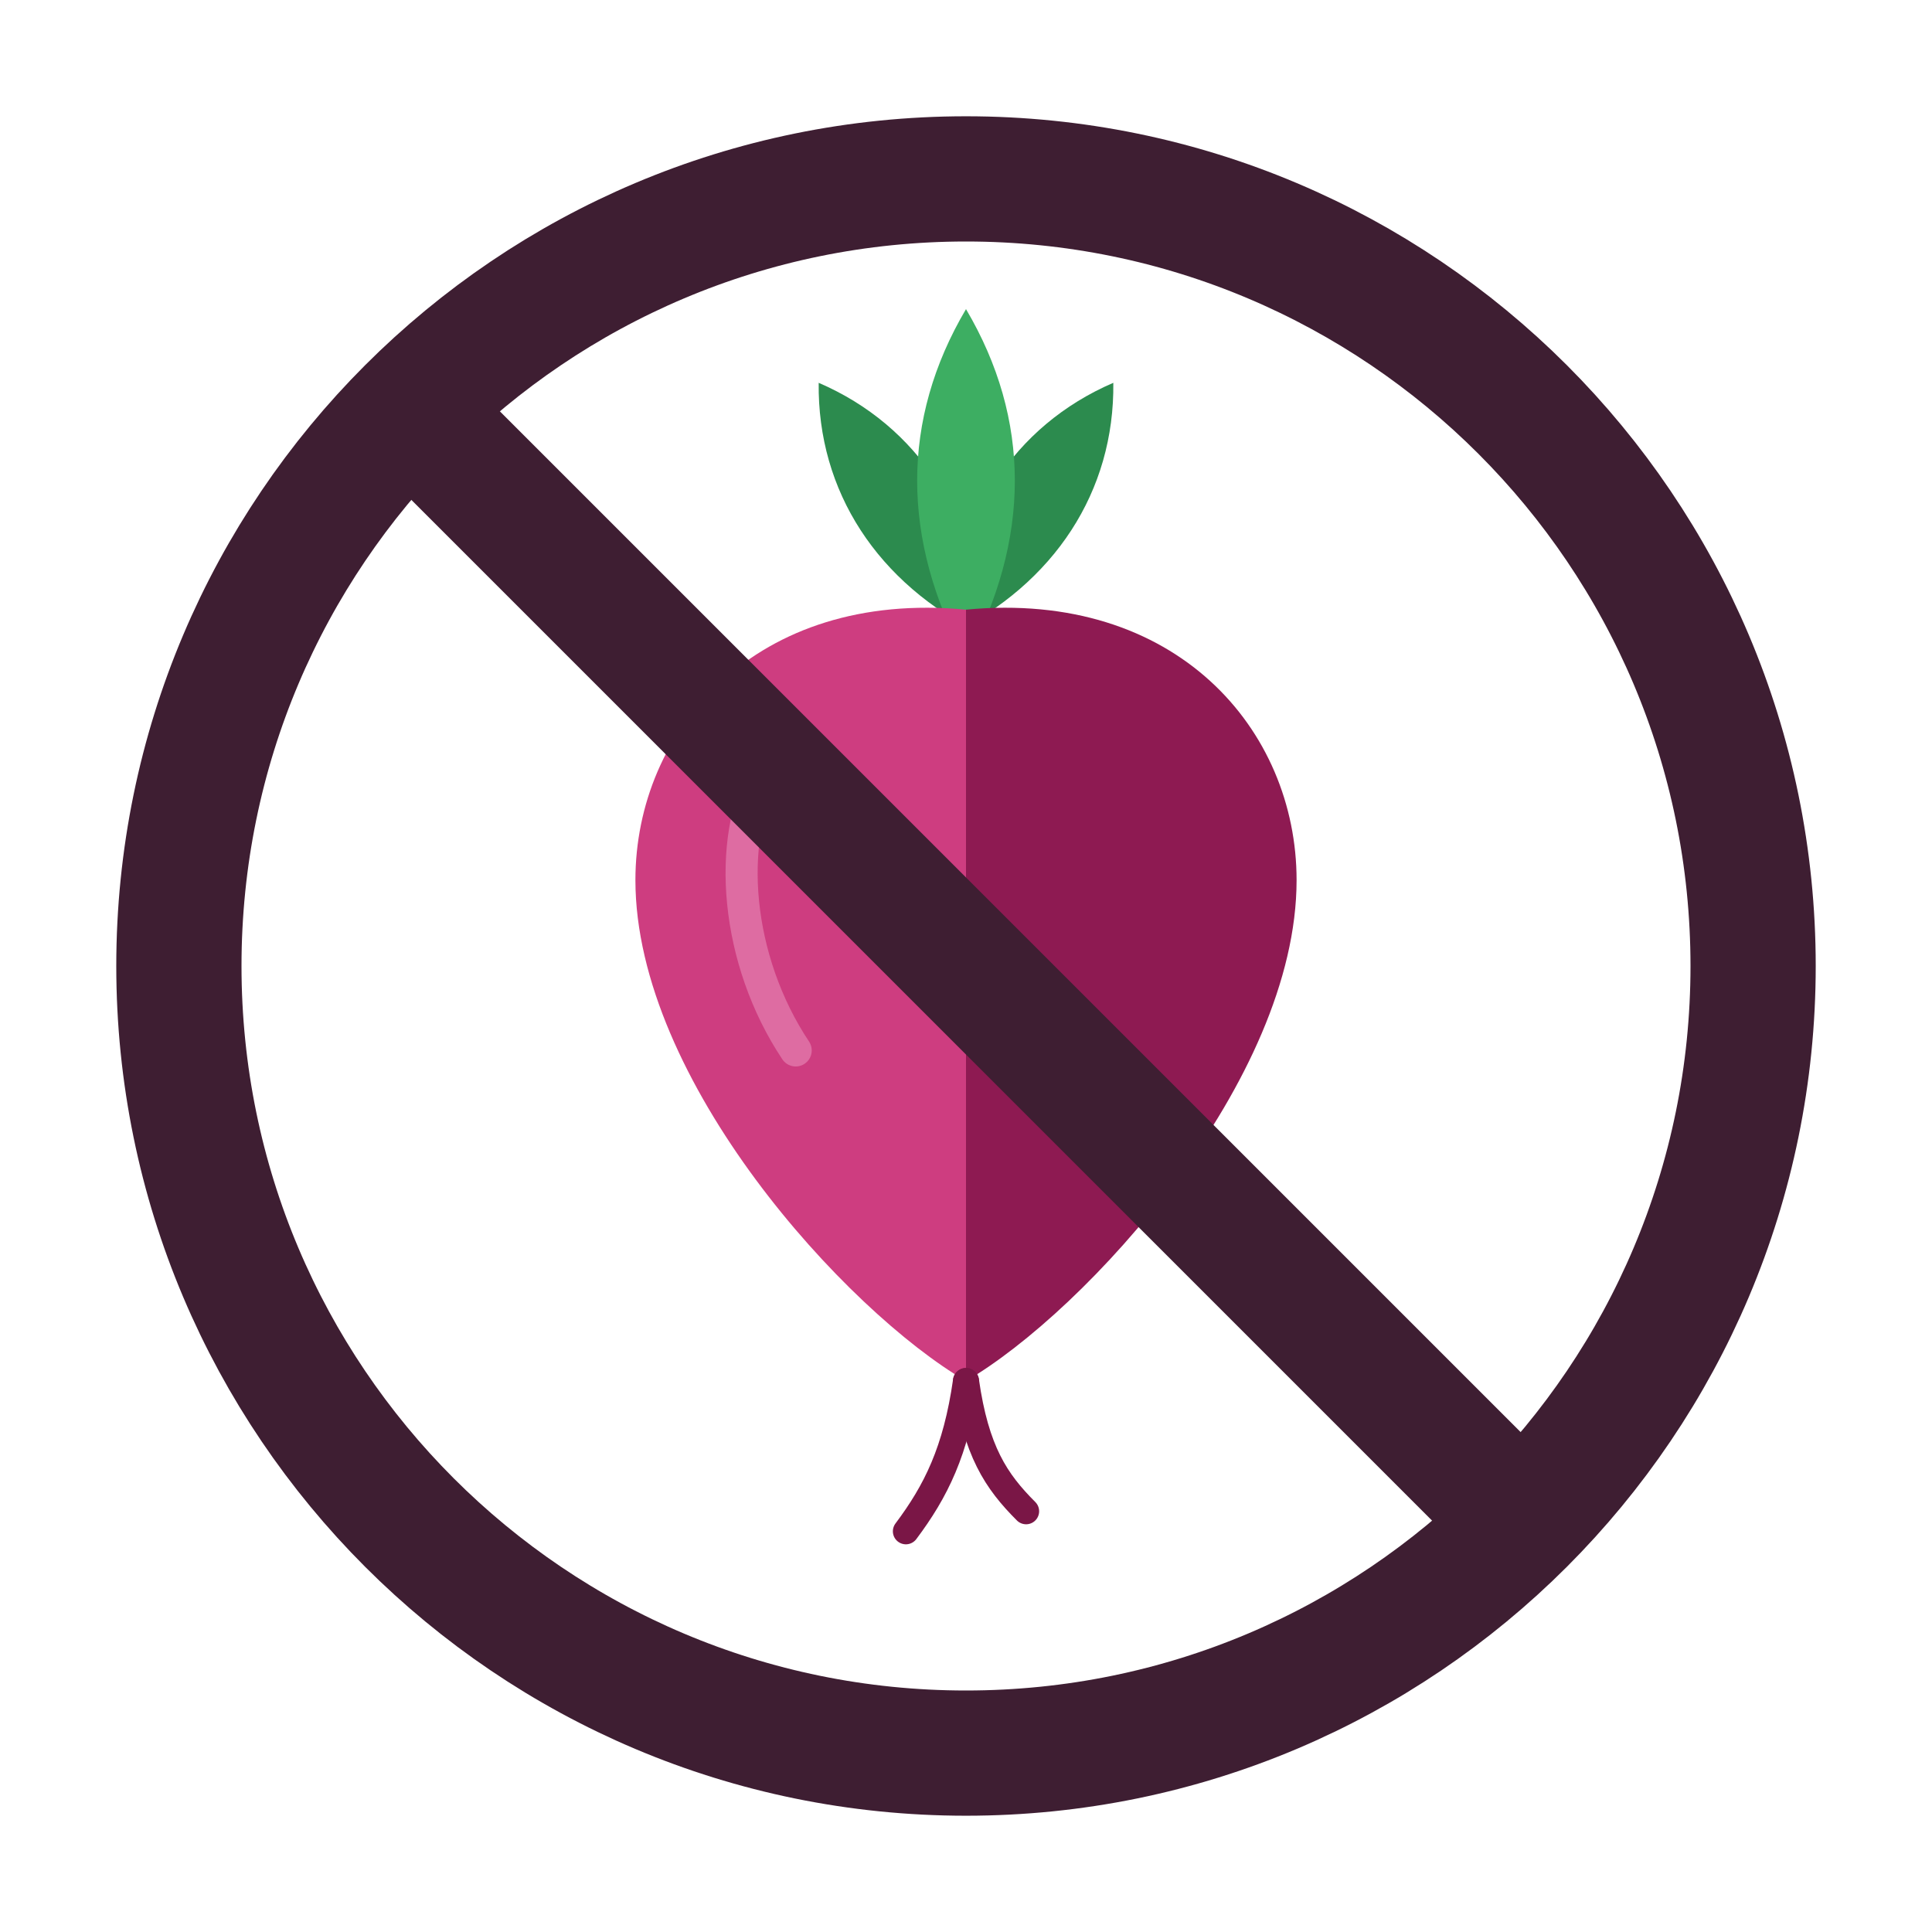
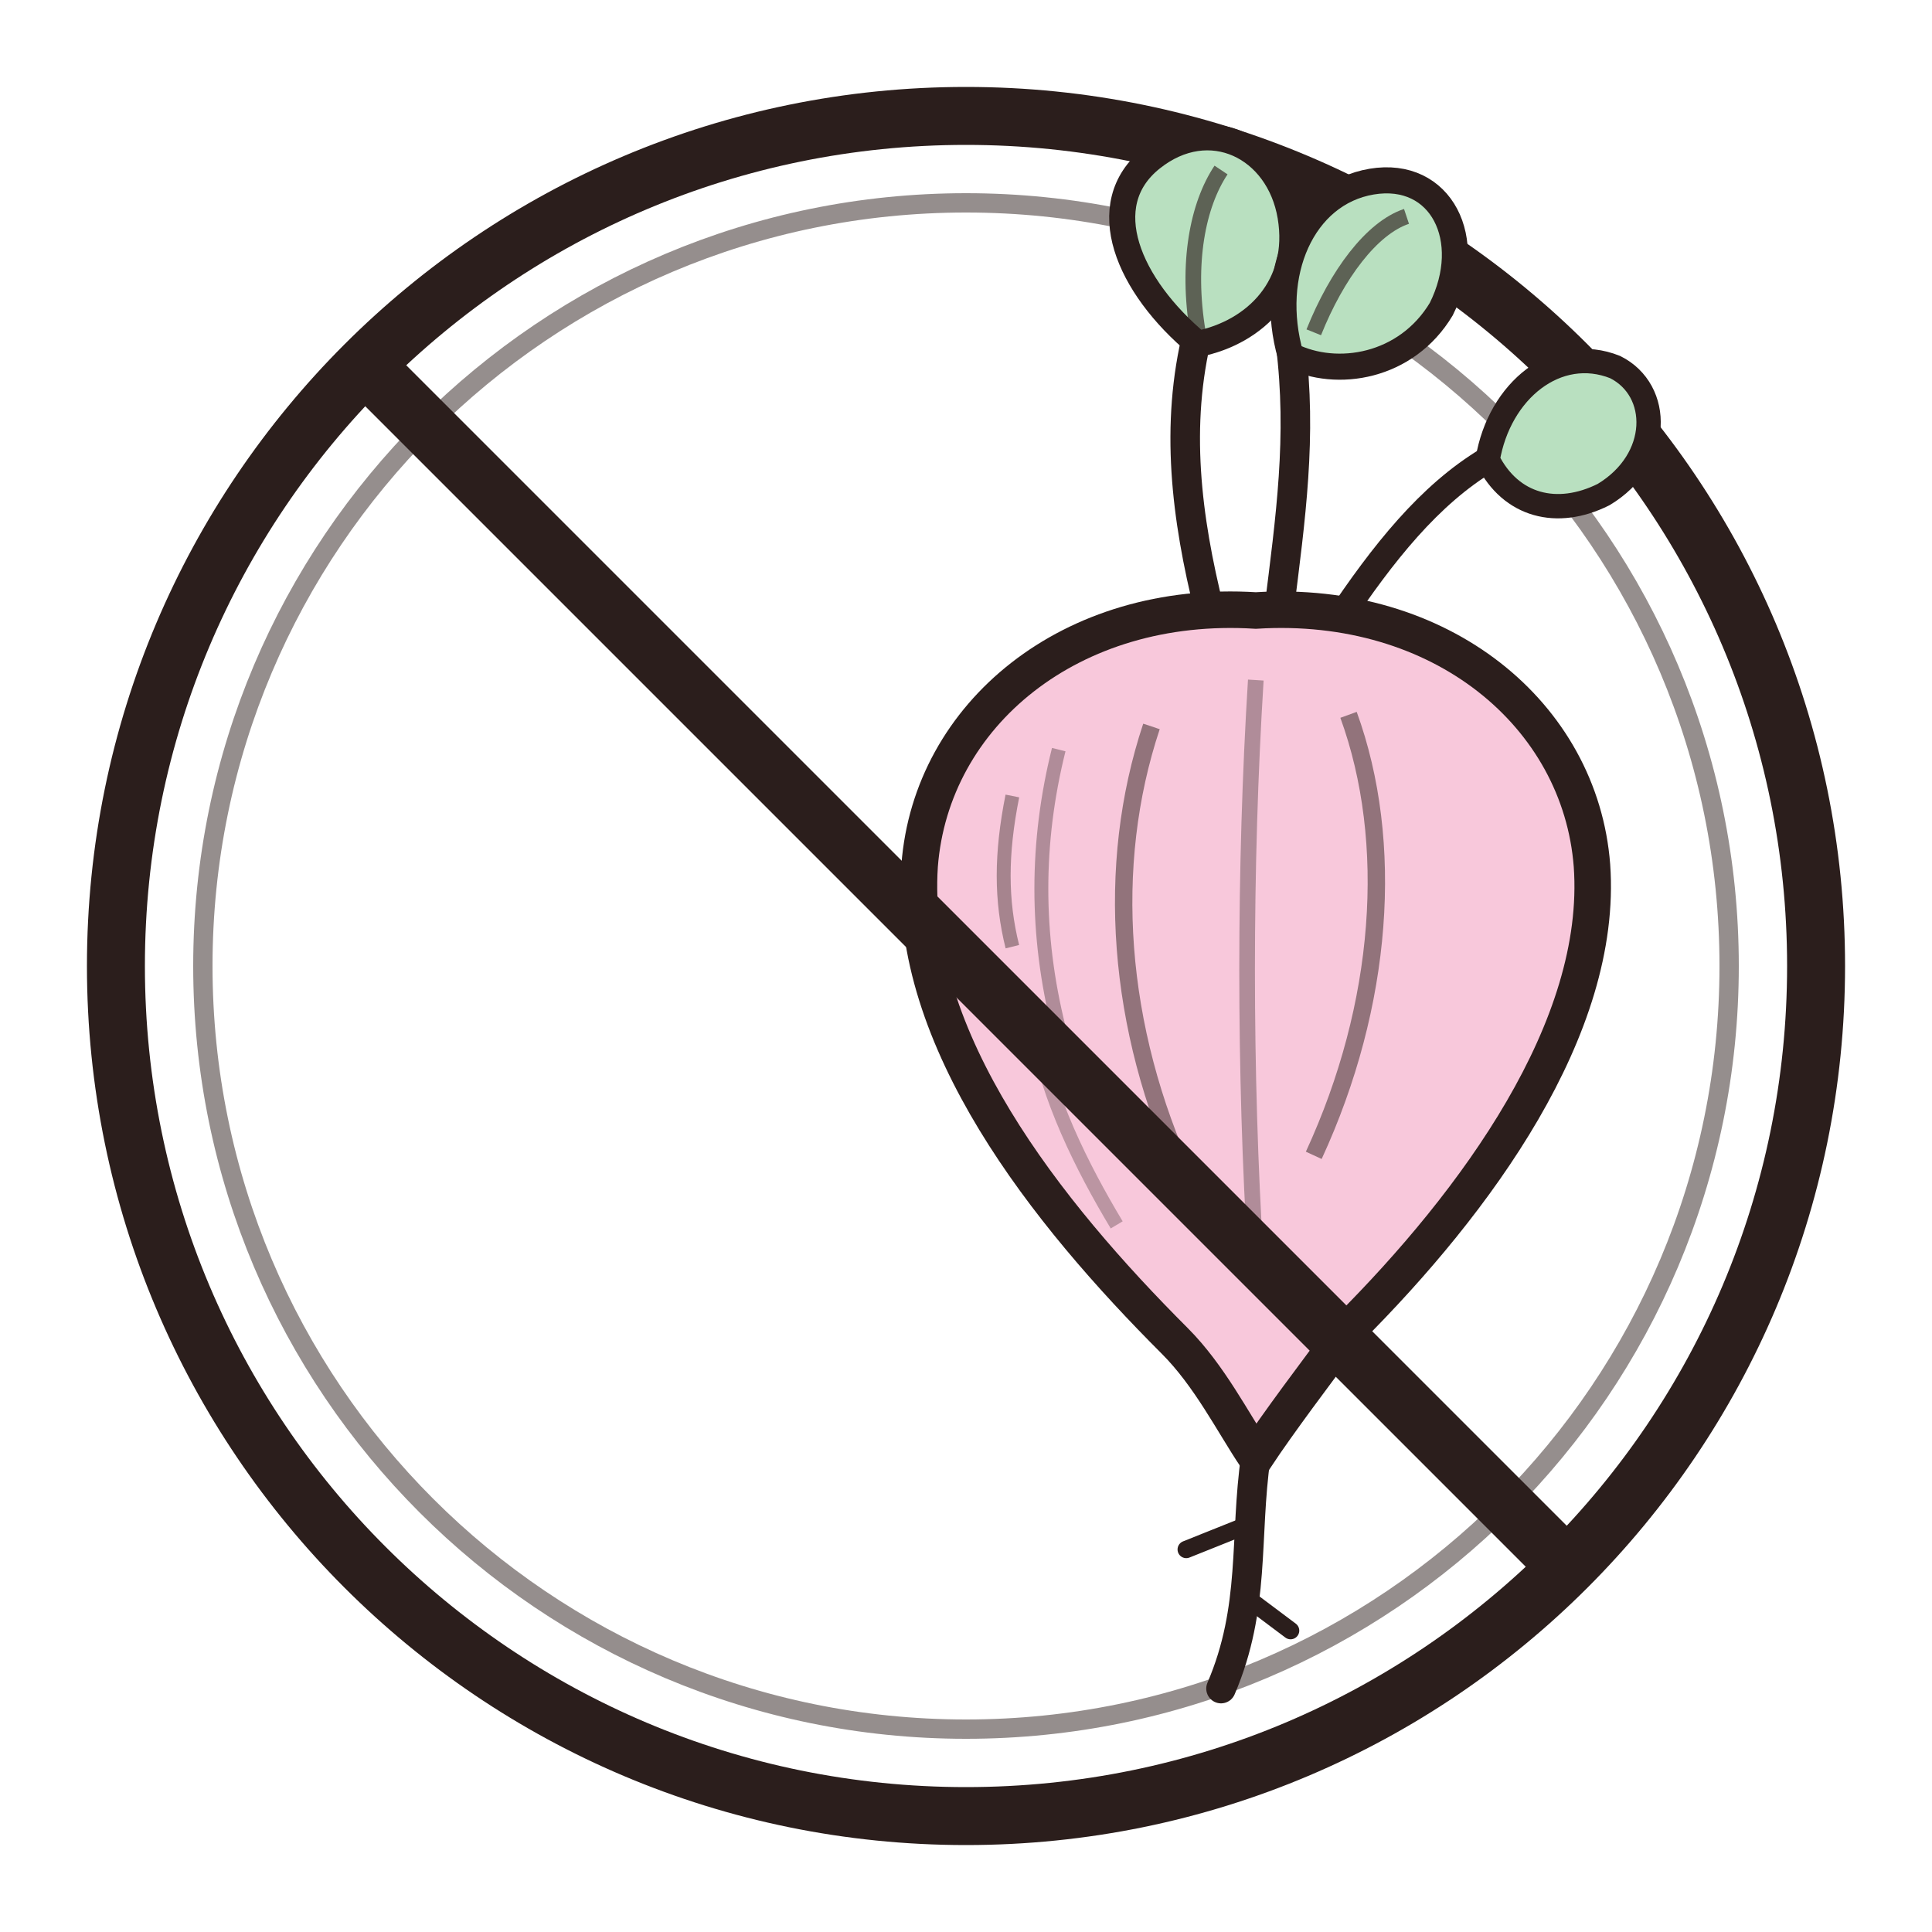
- <svg xmlns="http://www.w3.org/2000/svg" viewBox="46 46 108 108" width="108" height="108" fill="none">
-   <g transform="translate(100,98) scale(0.56) translate(-50,-62)">
-     <g transform="translate(50,30)">
-       <g transform="rotate(-33)">
-         <path d="M0,3 C-6,-7 -6,-18 0,-27 C6,-18 6,-7 0,3 Z" fill="#2C8B4E" />
-       </g>
-       <g transform="rotate(33)">
-         <path d="M0,3 C-6,-7 -6,-18 0,-27 C6,-18 6,-7 0,3 Z" fill="#2C8B4E" />
-       </g>
-       <path d="M0,5 C-6.5,-7 -6.5,-19 0,-30 C6.5,-19 6.5,-7 0,5 Z" fill="#3DAE62" />
-     </g>
-     <path d="M50,30 C29,28 17,42 17,57 C17,77 38,100 50,107 Z" fill="#CE3D80" />
-     <path d="M50,30 C71,28 83,42 83,57 C83,77 62,100 50,107 Z" fill="#8E1A52" />
-     <path d="M30,46 C26,53 27,65 33,74" stroke="#EE9CC4" stroke-width="3.2" stroke-linecap="round" opacity="0.5" />
-     <path d="M50,107 C49,114 47,118 44,122" stroke="#7A1646" stroke-width="2.6" stroke-linecap="round" />
-     <path d="M50,107 C51,114 53,117 56,120" stroke="#7A1646" stroke-width="2.6" stroke-linecap="round" />
+ <svg xmlns="http://www.w3.org/2000/svg" viewBox="22 22 100 100" width="110" height="110" fill="none">
+   <circle cx="72" cy="72" r="44" stroke="#2B1E1C" stroke-width="3" fill="none" />
+   <circle cx="72" cy="72" r="39.5" stroke="#2B1E1C" stroke-width="1" fill="none" opacity="0.5" />
+   <g transform="translate(57,32) scale(0.60)">
+     <path d="M46,36 C44,28 43,20 45,12" stroke="#2B1E1C" stroke-width="2.55" fill="none" stroke-linecap="round" />
+     <path d="M52,36 C53,28 54,21 53,13" stroke="#2B1E1C" stroke-width="2.55" fill="none" stroke-linecap="round" />
+     <path d="M57,37 C61,31 65,26 70,23" stroke="#2B1E1C" stroke-width="2.25" fill="none" stroke-linecap="round" />
+     <path d="M45,13 C39,8 36,1 41,-3 C46,-7 52,-4 53,2 C54,8 50,12 45,13 Z" fill="#B9E0C0" stroke="#2B1E1C" stroke-width="2.25" />
+     <path d="M45,12 C44,6 45,1 47,-2" stroke="#2B1E1C" stroke-width="1.35" fill="none" opacity="0.65" />
+     <path d="M53,14 C51,7 54,0 60,-1 C66,-2 69,4 66,10 C63,15 57,16 53,14 Z" fill="#B9E0C0" stroke="#2B1E1C" stroke-width="2.25" />
+     <path d="M55,12 C57,7 60,3 63,2" stroke="#2B1E1C" stroke-width="1.35" fill="none" opacity="0.65" />
+     <path d="M70,23 C71,17 76,13 81,15 C85,17 85,23 80,26 C76,28 72,27 70,23 Z" fill="#B9E0C0" stroke="#2B1E1C" stroke-width="2.1" />
+     <path d="M50,36 C34,35 22,45 21,58 C20,73 32,88 43,99 C46,102 48,106 50,109 C52,106 55,102 58,98 C69,87 80,72 79,58 C78,45 66,35 50,36 Z" fill="#F8C8DB" stroke="#2B1E1C" stroke-width="3.15" />
+     <path d="M41,46 C37,58 38,72 44,85" stroke="#2B1E1C" stroke-width="1.5" fill="none" opacity="0.5" />
+     <path d="M58,45 C62,56 61,70 55,83" stroke="#2B1E1C" stroke-width="1.5" fill="none" opacity="0.5" />
+     <path d="M50,42 C49,58 49,76 50,92" stroke="#2B1E1C" stroke-width="1.35" fill="none" opacity="0.35" />
+     <path d="M29,52 C28,57 28,61 29,65" stroke="#2B1E1C" stroke-width="1.2" fill="none" opacity="0.4" />
+     <path d="M33,48 C31,56 31,64 33,72" stroke="#2B1E1C" stroke-width="1.2" fill="none" opacity="0.35" />
+     <path d="M31,72 C32,78 35,84 38,89" stroke="#2B1E1C" stroke-width="1.2" fill="none" opacity="0.3" />
+     <path d="M50,109 C49,116 50,122 47,129" stroke="#2B1E1C" stroke-width="2.55" fill="none" stroke-linecap="round" />
+     <path d="M49,115 L44,117" stroke="#2B1E1C" stroke-width="1.5" stroke-linecap="round" />
+     <path d="M49,121 L53,124" stroke="#2B1E1C" stroke-width="1.5" stroke-linecap="round" />
  </g>
-   <circle cx="100" cy="100" r="44" fill="none" stroke="#3E1E32" stroke-width="7" />
-   <line x1="69" y1="69" x2="131" y2="131" stroke="#3E1E32" stroke-width="7" stroke-linecap="round" />
+   <path d="M41,41 L103,103" stroke="#2B1E1C" stroke-width="3" stroke-linecap="round" />
</svg>
